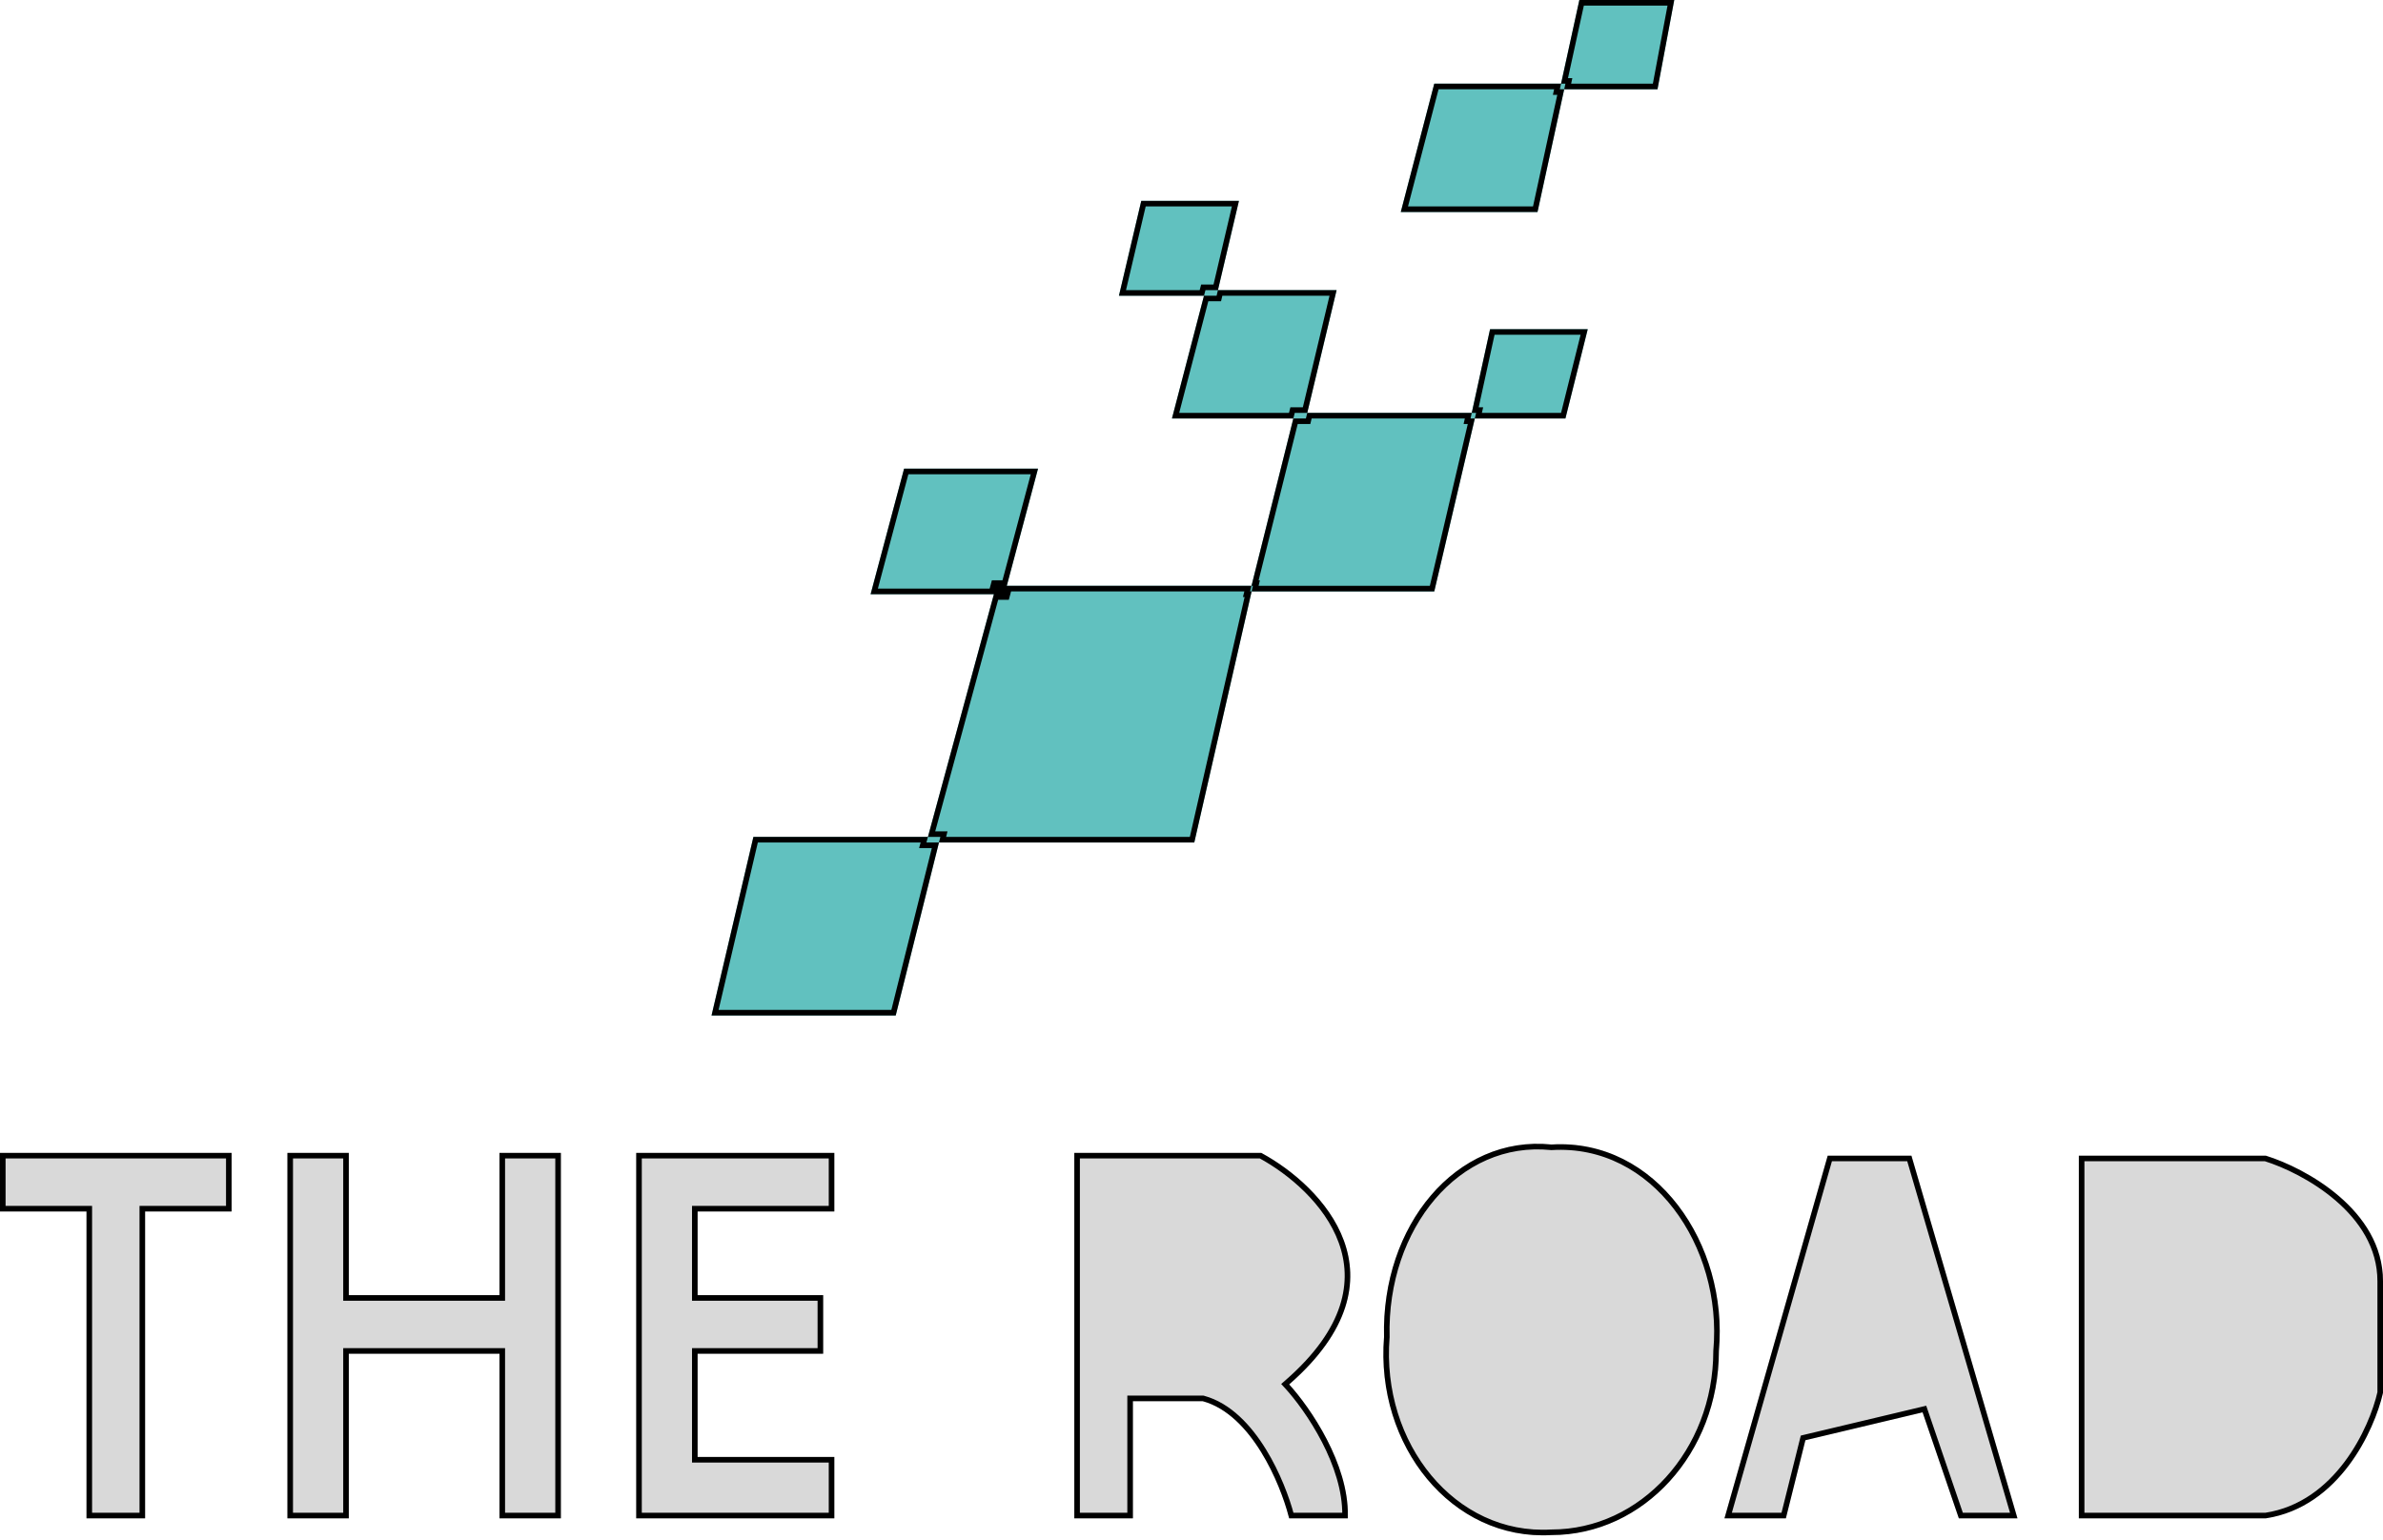
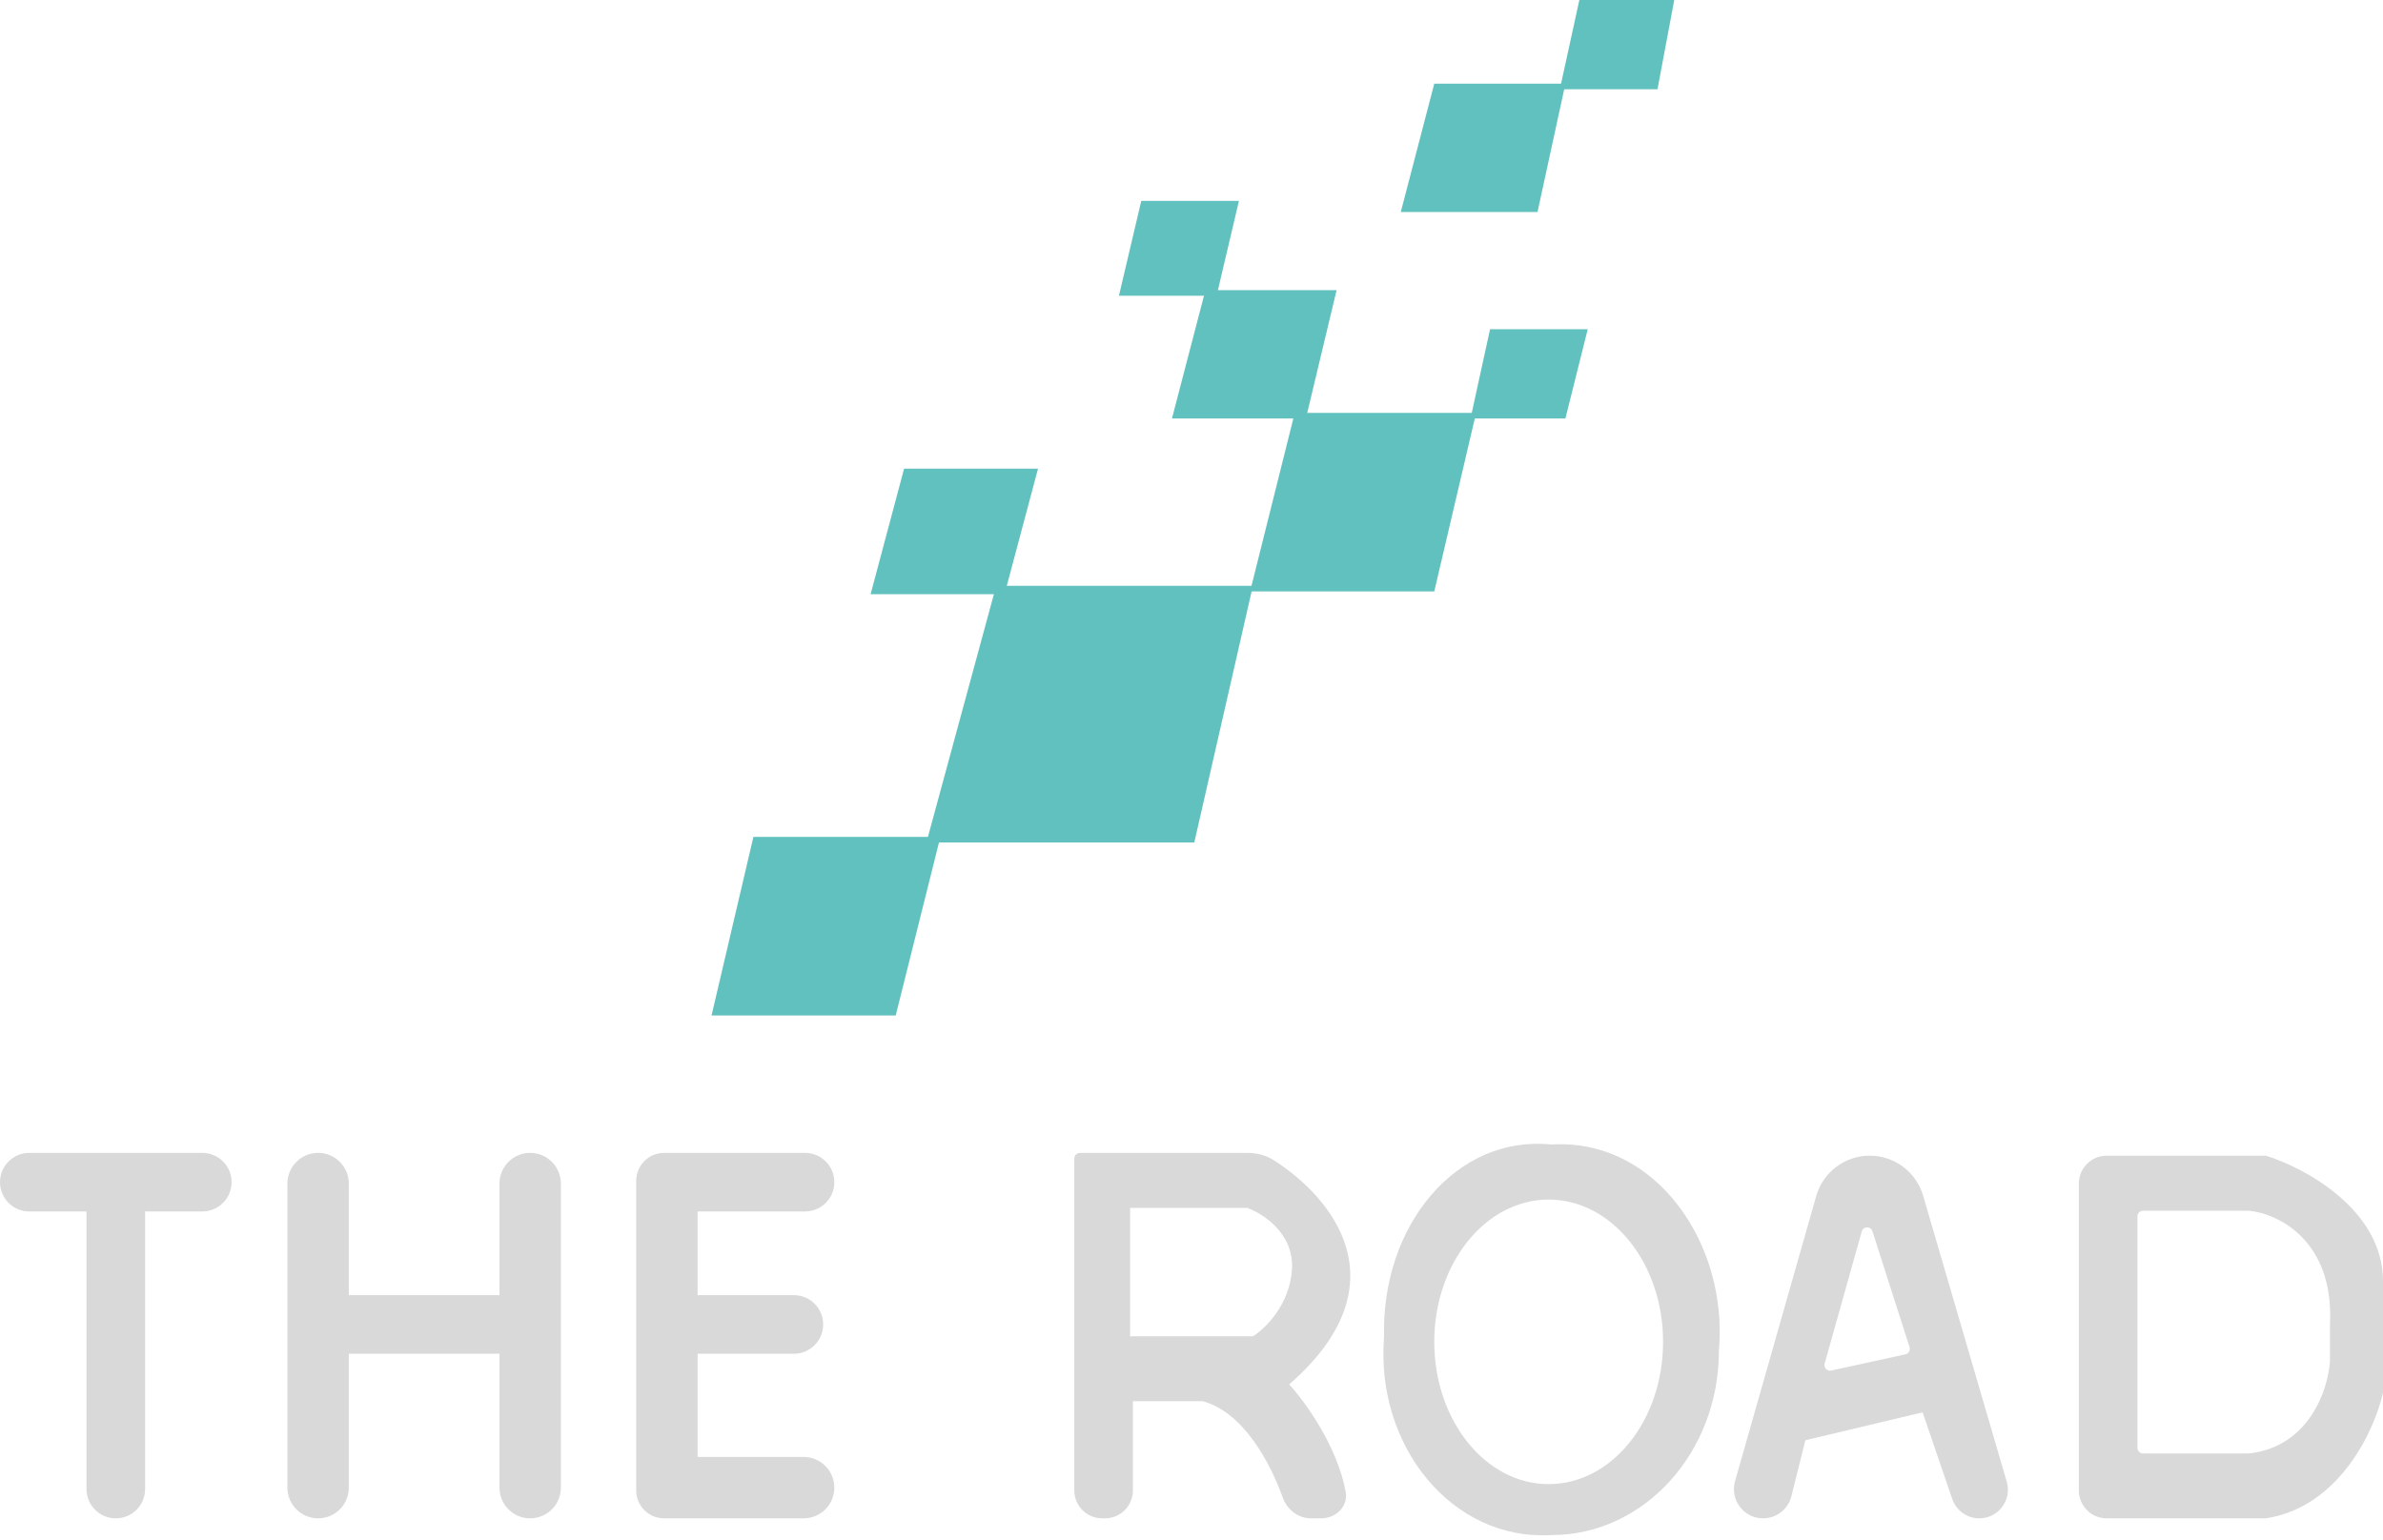
<svg xmlns="http://www.w3.org/2000/svg" width="427" height="276" viewBox="0 0 427 276" fill="none">
-   <g id="f4201c65">
-     <path d="M283 0H300L297 16H279.5L283 0Z" fill="#61C1BF" />
-     <path d="M257 15H280.5L275.5 38H251L257 15Z" fill="#61C1BF" />
-     <path d="M267 59H284.5L280.5 75H263.5L267 59Z" fill="#61C1BF" />
-     <path d="M204.5 36H222L218 53H200.5L204.5 36Z" fill="#61C1BF" />
-     <path d="M216 52H239.5L234 75H210L216 52Z" fill="#61C1BF" />
-     <path d="M232 74H264.5L257 106H224L232 74Z" fill="#61C1BF" />
-     <path d="M178.5 105H224.5L214 151H166L178.5 105Z" fill="#61C1BF" />
-     <path d="M162 84H186L180 106.5H156L162 84Z" fill="#61C1BF" />
-     <path d="M135 150H168.5L160.5 182H127.5L135 150Z" fill="#61C1BF" />
-     <path d="M0 217.13V206.63H41.5V217.13H26V272.13H15.5V217.13H0Z" fill="#D9D9D9" />
-     <path d="M51.5 272.13V206.63H62.5V232.13H89.5V206.63H100.5V272.13H89.5V242.63H62.5V272.13H51.5Z" fill="#D9D9D9" />
-     <path d="M149.5 206.63H114V272.13H149.5V261.13H125V242.63H147.5V232.13H125V217.13H149.5V206.63Z" fill="#D9D9D9" />
-     <path d="M192.5 206.63V272.13H203V251.13H215.5C224.3 253.53 229.5 266.13 231 272.13H241.5C241.9 262.53 234.667 252.13 231 248.13C253 228.93 236.833 212.463 226 206.63H192.5Z" fill="#D9D9D9" />
-     <path d="M327.5 207.13L309 272.13H320L323.5 258.13L344.5 253.13L351 272.13H361.5L342.5 207.13H327.5Z" fill="#D9D9D9" />
-     <path d="M372.5 207.13V272.13H406C419.2 270.13 425.5 256.296 427 249.63V229.63C427 216.83 413 209.296 406 207.13H372.5Z" fill="#D9D9D9" />
-     <path d="M308 242.13C308 260.355 294.569 275.13 278 275.13C260.104 276.178 246.444 259.084 248 239.63C247.482 219.739 260.885 203.371 278 205.13C296.774 203.985 309.726 223.009 308 242.13Z" fill="#D9D9D9" />
-     <path d="M296.585 15.5H280.903L280.989 15.106L281.12 14.5H280.5H280.34L283.402 0.5H299.398L296.585 15.5ZM279.098 15.5L279.012 15.893L278.879 16.5H279.5H279.662L275.097 37.5H251.647L257.386 15.5H279.098ZM280.11 74.5H264.896L264.987 74.114L265.131 73.5H264.5H264.34L267.402 59.5H283.86L280.11 74.5ZM263.5 75.5H263.635L256.604 105.5H224.899L224.987 105.111L225.127 104.5H224.89L232.14 75.5H234H234.395L234.486 75.116L234.634 74.5H263.098L263.012 74.893L262.879 75.5H263.5ZM180.784 105.5H223.61L223.515 105.879L223.36 106.5H223.645L213.601 150.5H168.89L168.985 150.121L169.14 149.5H168.5H166.926L178.475 107H180H180.384L180.483 106.629L180.784 105.5ZM166 151.5H167.61L160.11 181.5H128.131L135.396 150.5H165.618L165.518 150.869L165.346 151.5H166ZM179.616 106H178.746L178.882 105.5H179.749L179.616 106ZM185.349 84.5L180.016 104.5H178.5H178.118L178.018 104.869L177.71 106H156.651L162.384 84.5H185.349ZM231.515 73.879L231.36 74.5H210.647L216.125 53.5H218H218.396L218.487 53.114L218.631 52.5H238.866L233.845 73.5H232H231.61L231.515 73.879ZM215.516 51.874L215.353 52.5H201.131L204.896 36.5H221.369L217.839 51.5H216H215.614L215.516 51.874ZM16 217.13V216.63H15.5H0.5V207.13H41V216.63H26H25.5V217.13V271.63H16V217.13ZM62.5 242.13H62V242.63V271.63H52V207.13H62V232.13V232.63H62.5H89.5H90V232.13V207.13H100V271.63H90V242.63V242.13H89.5H62.5ZM125 261.63H149V271.63H114.5V207.13H149V216.63H125H124.5V217.13V232.13V232.63H125H147V242.13H125H124.5V242.63V261.13V261.63H125ZM237.331 258.259C239.454 262.377 241.081 267.098 241.014 271.63H231.388C230.586 268.587 228.926 264.096 226.413 260.017C223.803 255.78 220.216 251.897 215.632 250.647L215.567 250.63H215.5H203H202.5V251.13V271.63H193V207.13H225.873C231.216 210.033 237.774 215.503 240.343 222.539C241.631 226.066 241.919 229.991 240.548 234.211C239.174 238.438 236.123 242.995 230.671 247.753L230.285 248.09L230.631 248.467C232.437 250.437 235.136 254.001 237.331 258.259ZM319.61 271.63H309.662L327.878 207.63H342.125L360.833 271.63H351.357L344.973 252.968L344.826 252.538L344.384 252.643L323.384 257.643L323.089 257.714L323.015 258.008L319.61 271.63ZM307.502 242.085L307.5 242.107V242.13C307.5 260.125 294.249 274.63 278 274.63H277.985L277.971 274.63C260.458 275.656 246.96 258.907 248.498 239.669L248.501 239.643L248.5 239.617C247.987 219.903 261.245 203.911 277.949 205.627L277.99 205.631L278.03 205.629C287.224 205.068 295.005 209.44 300.29 216.334C305.581 223.235 308.354 232.645 307.502 242.085ZM373 207.63H405.924C409.372 208.708 414.516 211.096 418.799 214.772C423.112 218.472 426.5 223.429 426.5 229.63V249.574C425.754 252.849 423.834 257.876 420.488 262.329C417.133 266.794 412.375 270.646 405.962 271.63H373V207.63Z" stroke="black" />
+   <g id="c9788b6c">
+     <g id="65bbae3a">
+       <path fill-rule="evenodd" clip-rule="evenodd" d="M308 242.13C308 260.355 294.569 275.13 278 275.13C260.104 276.178 246.444 259.084 248 239.63C247.482 219.739 260.885 203.371 278 205.13C296.774 203.985 309.726 223.009 308 242.13ZM277.5 266C288.822 266 298 254.583 298 240.5C298 226.417 288.822 215 277.5 215C266.178 215 257 226.417 257 240.5C257 254.583 266.178 266 277.5 266Z" fill="#D9D9D9" />
+       <path d="M0 211.88C0 214.779 2.351 217.13 5.25 217.13H15.5V266.88C15.5 269.779 17.851 272.13 20.75 272.13C23.649 272.13 26 269.779 26 266.88V217.13H36.25C39.15 217.13 41.5 214.779 41.5 211.88C41.5 208.98 39.15 206.63 36.25 206.63H5.25C2.351 206.63 0 208.98 0 211.88Z" fill="#D9D9D9" />
+       <path d="M51.5 266.63C51.5 269.667 53.962 272.13 57 272.13C60.038 272.13 62.5 269.667 62.5 266.63V242.63H89.5V266.63C89.5 269.667 91.962 272.13 95 272.13C98.038 272.13 100.5 269.667 100.5 266.63V212.13C100.5 209.092 98.038 206.63 95 206.63C91.962 206.63 89.5 209.092 89.5 212.13V232.13H62.5V212.13C62.5 209.092 60.038 206.63 57 206.63C53.962 206.63 51.5 209.092 51.5 212.13V266.63Z" fill="#D9D9D9" />
+       <path d="M149.5 211.88C149.5 208.98 147.149 206.63 144.25 206.63H119C116.239 206.63 114 208.868 114 211.63V267.13C114 269.891 116.239 272.13 119 272.13H144C147.038 272.13 149.5 269.667 149.5 266.63C149.5 263.592 147.038 261.13 144 261.13H125V242.63H142.25C145.149 242.63 147.5 240.279 147.5 237.38C147.5 234.48 145.149 232.13 142.25 232.13H125V217.13H144.25C147.149 217.13 149.5 214.779 149.5 211.88Z" fill="#D9D9D9" />
+       <path fill-rule="evenodd" clip-rule="evenodd" d="M192.5 207.63C192.5 207.077 192.948 206.63 193.5 206.63H223.479C225.134 206.63 226.775 207.018 228.174 207.903C238.778 214.62 251.567 230.181 231 248.13C234.063 251.472 239.616 259.281 241.127 267.358C241.62 269.993 239.384 272.13 236.704 272.13H234.904C232.61 272.13 230.628 270.562 229.852 268.403C227.54 261.977 222.737 253.103 215.5 251.13H203V267.13C203 269.891 200.761 272.13 198 272.13H197.5C194.739 272.13 192.5 269.891 192.5 267.13V207.63ZM202.5 216.5V239.5H224.5C226.667 238.167 231.1 233.9 231.5 227.5C231.9 221.1 226.333 217.5 223.5 216.5H202.5Z" fill="#D9D9D9" />
+       <path fill-rule="evenodd" clip-rule="evenodd" d="M335.028 207.13C330.573 207.13 326.659 210.085 325.439 214.37L310.894 265.474C309.945 268.811 312.451 272.13 315.92 272.13C318.318 272.13 320.408 270.498 320.99 268.172L323.5 258.13L344.5 253.13L349.814 268.664C350.523 270.737 352.472 272.13 354.663 272.13C358.081 272.13 360.541 268.848 359.582 265.567L344.596 214.302C343.354 210.051 339.456 207.13 335.028 207.13ZM333.6 220.707L326.95 244.397C326.746 245.123 327.389 245.805 328.126 245.644L341.426 242.735C342.002 242.609 342.345 242.015 342.165 241.453L335.515 220.672C335.213 219.728 333.868 219.752 333.6 220.707Z" fill="#D9D9D9" />
+       <path fill-rule="evenodd" clip-rule="evenodd" d="M372.5 212.13C372.5 209.368 374.739 207.13 377.5 207.13H406C413 209.296 427 216.83 427 229.63V249.63C425.5 256.296 419.2 270.13 406 272.13H377.5C374.739 272.13 372.5 269.891 372.5 267.13V212.13ZM383 259.5V218C383 217.448 383.448 217 384 217H403C408.167 217.5 418.3 222.3 417.5 237.5V244C417.167 249 413.8 259.3 403 260.5H384C383.448 260.5 383 260.052 383 259.5Z" fill="#D9D9D9" />
+     </g>
+     <g id="f4201c65">
+       <path d="M283 0H300L297 16H279.5L283 0Z" fill="#61C1BF" />
+       <path d="M257 15H280.5L275.5 38H251L257 15Z" fill="#61C1BF" />
+       <path d="M267 59H284.5L280.5 75H263.5L267 59Z" fill="#61C1BF" />
+       <path d="M204.5 36H222L218 53H200.5L204.5 36Z" fill="#61C1BF" />
+       <path d="M216 52H239.5L234 75H210L216 52Z" fill="#61C1BF" />
+       <path d="M232 74H264.5L257 106H224L232 74Z" fill="#61C1BF" />
+       <path d="M178.5 105H224.5L214 151H166L178.5 105Z" fill="#61C1BF" />
+       <path d="M162 84H186L180 106.5H156L162 84Z" fill="#61C1BF" />
+       <path d="M135 150H168.5L160.5 182H127.5L135 150Z" fill="#61C1BF" />
+     </g>
  </g>
</svg>
